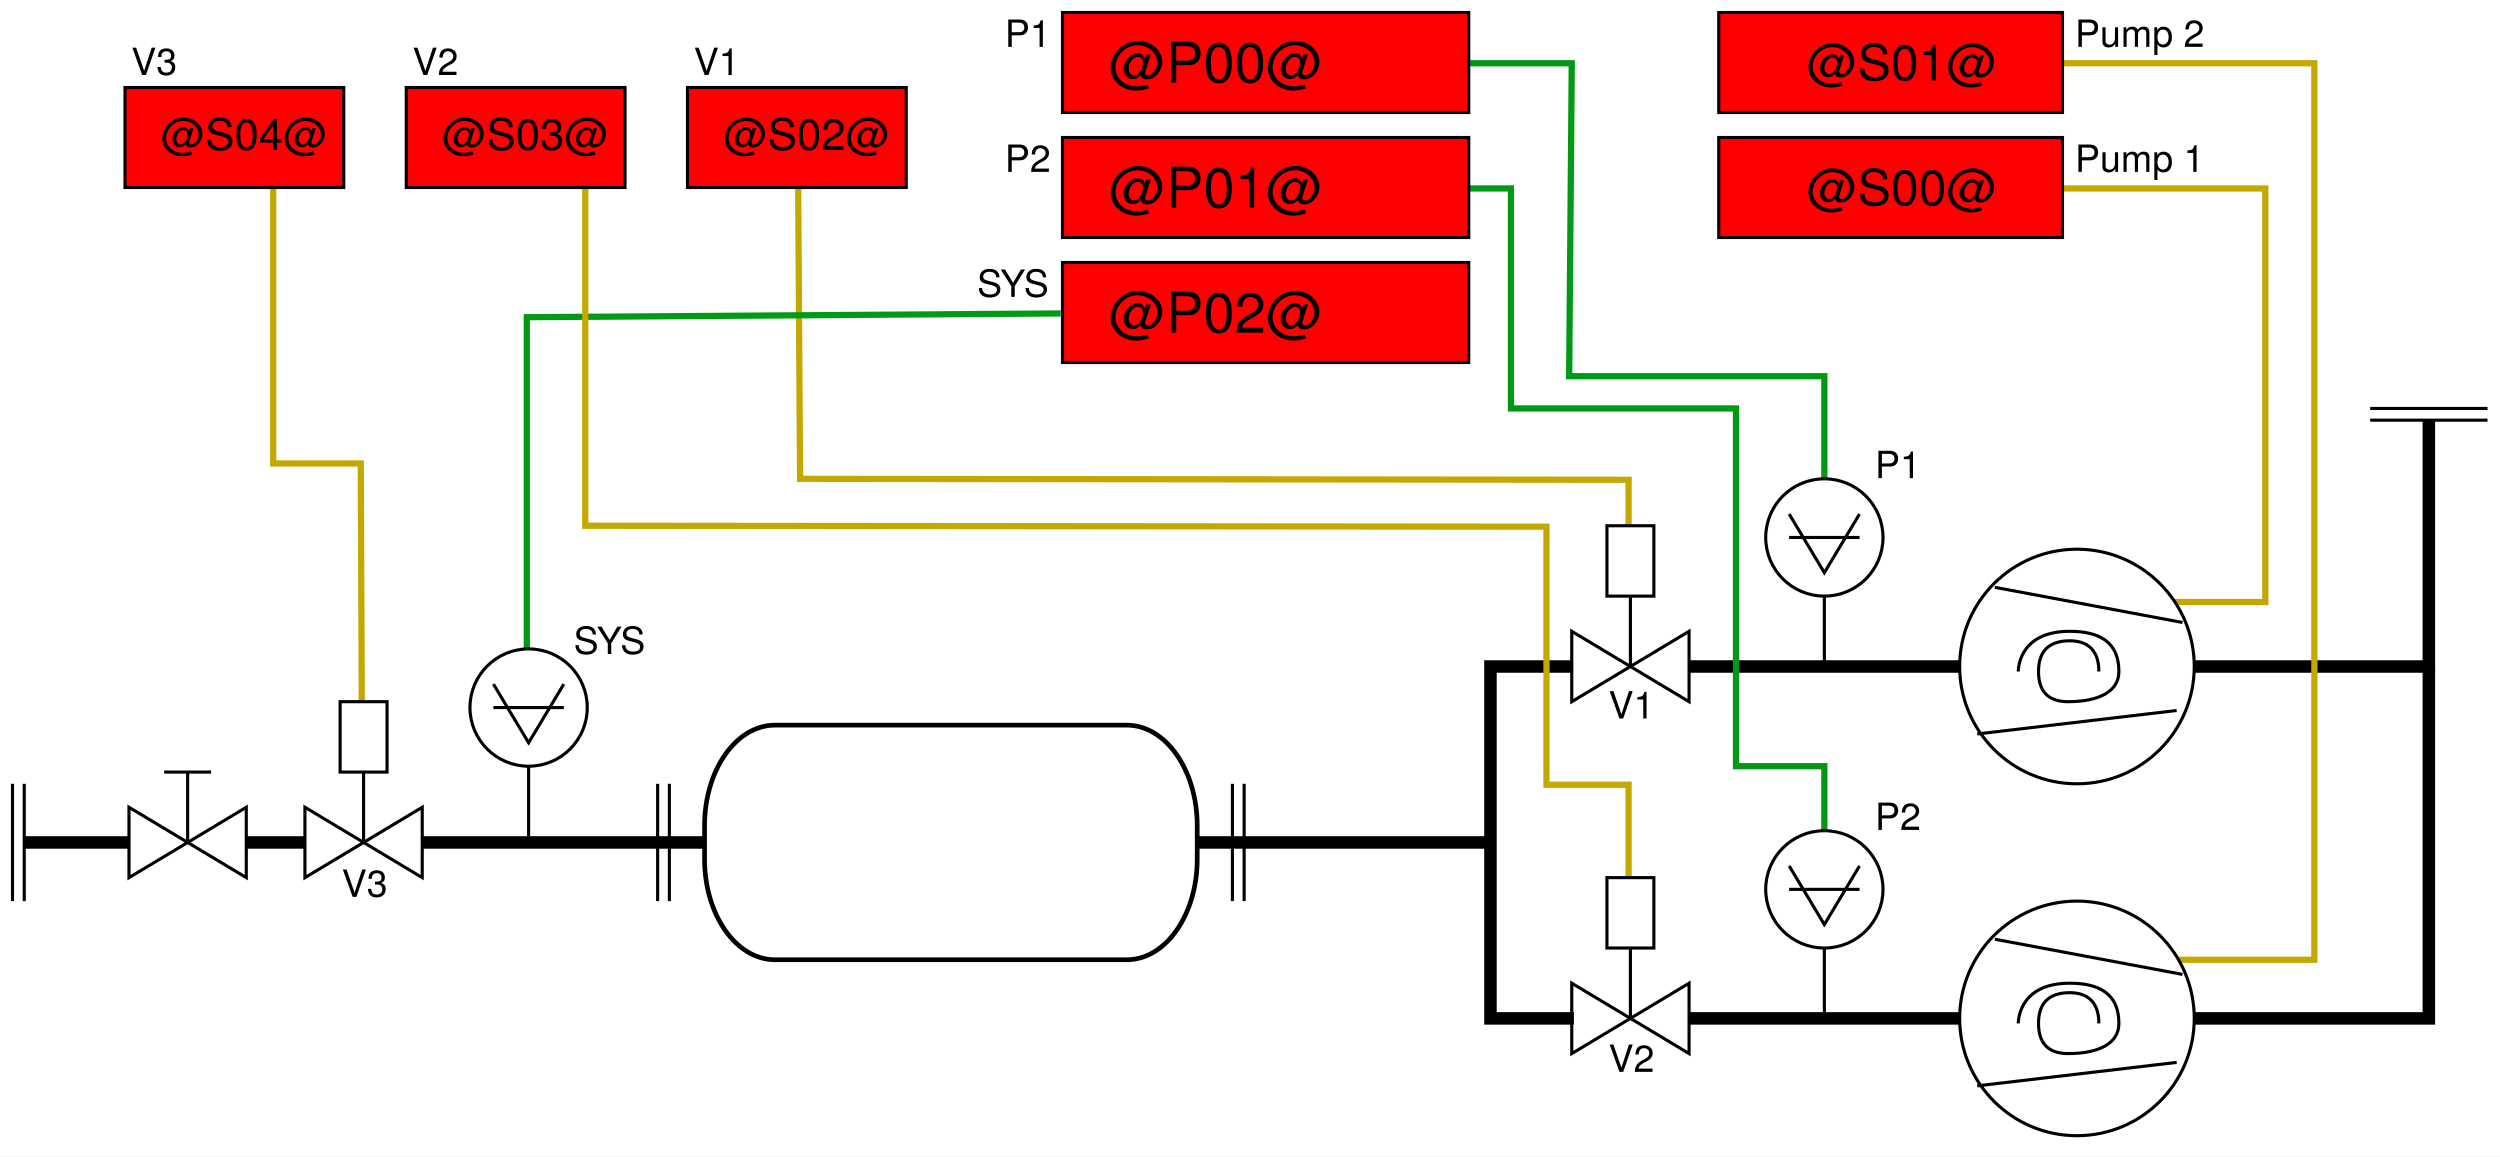
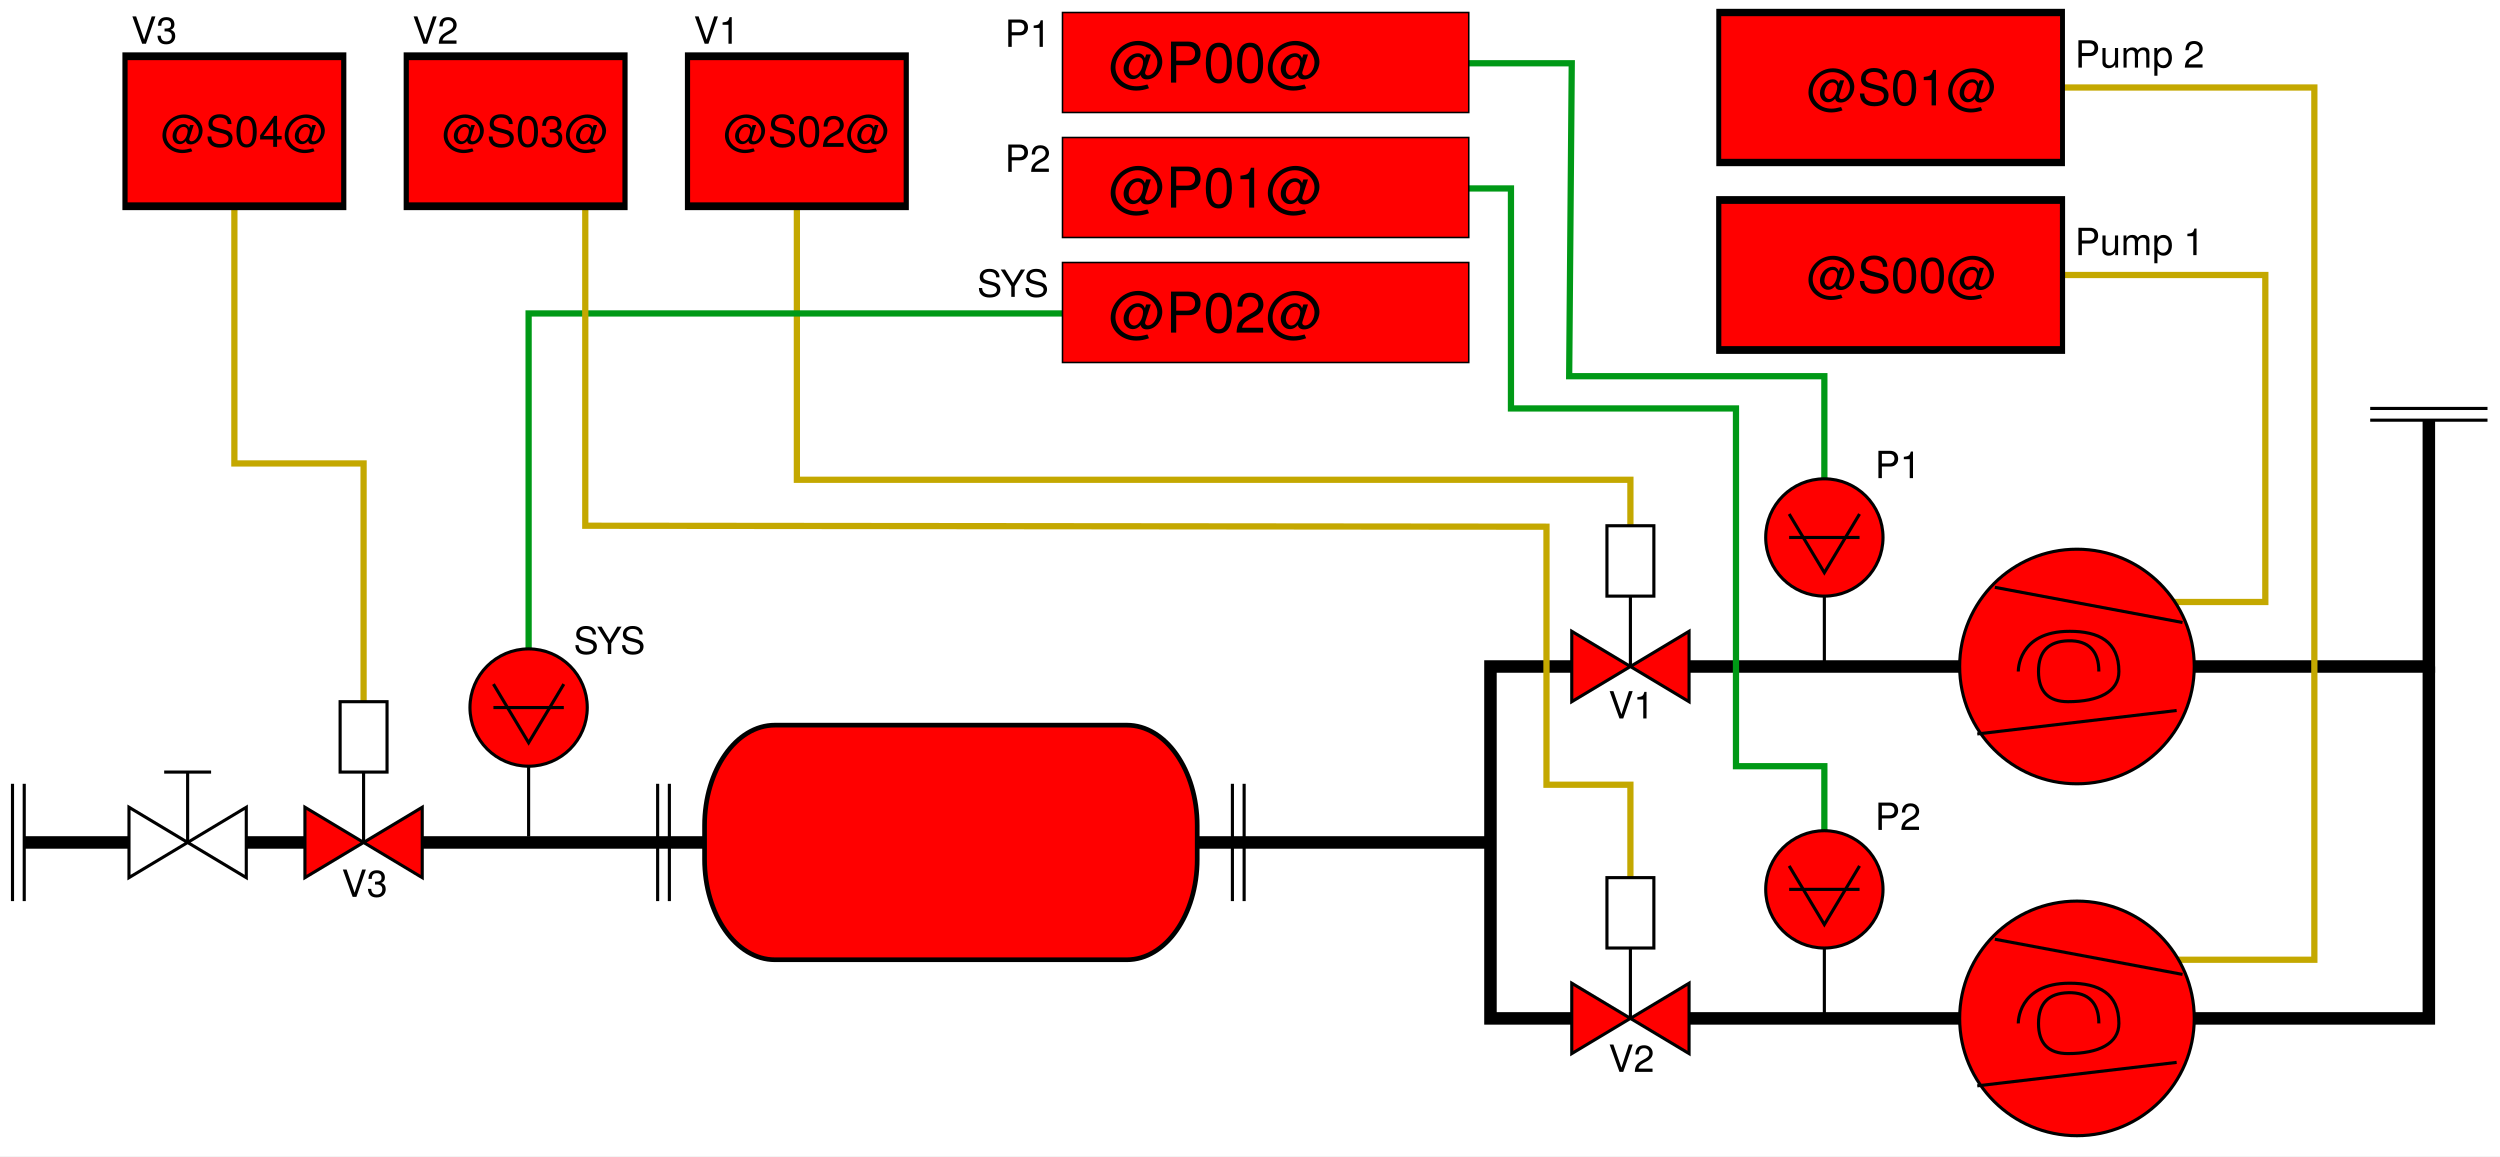
<svg xmlns="http://www.w3.org/2000/svg" width="100%" height="100%" viewBox="0 0 800 370" version="1.1" xml:space="preserve" style="fill-rule:evenodd;clip-rule:evenodd;">
  <rect id="Background" x="0" y="0" width="800" height="370" style="fill:white;" />
  <g id="Bild">
-     <path d="M521.149,168.541L521.149,153.527L256.02,153.223L255.42,60.303" style="fill-opacity:0;fill-rule:nonzero;stroke:rgb(196,168,0);stroke-width:2px;" />
-     <path d="M115.765,224.844L115.445,148.303L87.42,148.303L87.42,60.303" style="fill-opacity:0;fill-rule:nonzero;stroke:rgb(196,168,0);stroke-width:2px;" />
+     <path d="M521.73,168.238L521.73,153.527L255,153.527L255,66" style="fill-opacity:0;fill-rule:nonzero;stroke:rgb(196,168,0);stroke-width:2px;" />
+     <path d="M116.346,224.541L116.346,148.303L75,148.303L75,66" style="fill-opacity:0;fill-rule:nonzero;stroke:rgb(196,168,0);stroke-width:2px;" />
    <g>
      <path d="M702.161,213.28L777.232,213.28L777.232,134.456" style="fill-opacity:0;fill-rule:nonzero;" />
      <path d="M779.232,215.28L702.161,215.28L702.161,211.28L775.232,211.28L775.232,134.456L779.232,134.456L779.232,215.28Z" />
    </g>
    <g>
      <path d="M702.161,325.887L777.232,325.887L777.232,213.28" style="fill-opacity:0;fill-rule:nonzero;" />
      <path d="M779.232,327.887L702.161,327.887L702.161,323.887L775.232,323.887L775.232,213.28L779.232,213.28L779.232,327.887Z" />
    </g>
    <g>
      <path d="M627.09,213.28L540.497,213.28" style="fill-opacity:0;fill-rule:nonzero;" />
      <rect x="540.497" y="211.28" width="86.593" height="4" />
    </g>
    <g>
      <path d="M627.09,325.887L540.497,325.887" style="fill-opacity:0;fill-rule:nonzero;" />
      <rect x="540.497" y="323.887" width="86.593" height="4" />
    </g>
    <g>
-       <path d="M502.962,224.541L502.962,202.02L540.497,224.541L540.497,202.02L502.962,224.541Z" style="fill-opacity:0;fill-rule:nonzero;stroke:black;stroke-width:1px;" />
-       <path d="M529.237,190.759L521.73,190.759L521.73,213.28L521.73,190.759L514.223,190.759L514.223,168.238L529.237,168.238L529.237,190.759Z" style="fill-opacity:0;fill-rule:nonzero;stroke:black;stroke-width:1px;" />
-     </g>
-     <g>
      <path d="M476.948,269.584L383.109,269.584" style="fill-opacity:0;fill-rule:nonzero;" />
      <rect x="383.109" y="267.584" width="93.839" height="4" />
    </g>
-     <path d="M247.981,232.048L360.588,232.048C373.026,232.048 383.109,246.453 383.109,264.222L383.109,274.946C383.109,292.715 373.026,307.119 360.588,307.119L247.981,307.119C235.543,307.119 225.46,292.715 225.46,274.946L225.46,264.222C225.46,246.453 235.543,232.048 247.981,232.048Z" style="fill-opacity:0;fill-rule:nonzero;stroke:black;stroke-width:1.5px;" />
    <g>
      <path d="M503.375,213.28L476.948,213.28L476.948,325.887L503.635,325.887" style="fill-opacity:0;fill-rule:nonzero;" />
      <path d="M503.375,215.28L478.948,215.28L478.948,323.887L503.635,323.887L503.635,327.887L474.948,327.887L474.948,211.28L503.375,211.28L503.375,215.28Z" />
    </g>
    <g>
      <path d="M7.754,269.584L41.275,269.584" style="fill-opacity:0;fill-rule:nonzero;" />
      <rect x="7.754" y="267.584" width="33.521" height="4" />
    </g>
    <g>
      <path d="M135.114,269.584L225.46,269.584" style="fill-opacity:0;fill-rule:nonzero;" />
      <rect x="135.114" y="267.584" width="90.346" height="4" />
    </g>
    <path d="M398.123,250.816L398.123,288.352" style="fill-opacity:0;fill-rule:nonzero;stroke:black;stroke-width:1px;" />
    <path d="M394.37,250.816L394.37,288.352" style="fill-opacity:0;fill-rule:nonzero;stroke:black;stroke-width:1px;" />
    <path d="M214.199,250.816L214.199,288.352" style="fill-opacity:0;fill-rule:nonzero;stroke:black;stroke-width:1px;" />
    <path d="M210.445,250.816L210.445,288.352" style="fill-opacity:0;fill-rule:nonzero;stroke:black;stroke-width:1px;" />
    <path d="M7.754,250.816L7.754,288.352" style="fill-opacity:0;fill-rule:nonzero;stroke:black;stroke-width:1px;" />
    <path d="M4,250.816L4,288.352" style="fill-opacity:0;fill-rule:nonzero;stroke:black;stroke-width:1px;" />
    <path d="M169.156,245.186L169.156,267.707" style="fill-opacity:0;fill-rule:nonzero;stroke:black;stroke-width:1px;" />
-     <g>
-       <g>
-         <path d="M97.578,280.844L97.578,258.323L135.114,280.844L135.114,258.323L97.578,280.844Z" style="fill:white;fill-rule:nonzero;" />
-         <path d="M97.578,280.844L97.578,258.323L135.114,280.844L135.114,258.323L97.578,280.844Z" style="fill-opacity:0;fill-rule:nonzero;stroke:black;stroke-width:1px;" />
-       </g>
-       <path d="M123.853,247.062L116.346,247.062L116.346,269.584L116.346,247.062L108.839,247.062L108.839,224.541L123.853,224.541L123.853,247.062Z" style="fill-opacity:0;fill-rule:nonzero;stroke:black;stroke-width:1px;" />
-     </g>
    <path d="M758.464,130.702L796,130.702" style="fill-opacity:0;fill-rule:nonzero;stroke:black;stroke-width:1px;" />
    <path d="M758.464,134.456L796,134.456" style="fill-opacity:0;fill-rule:nonzero;stroke:black;stroke-width:1px;" />
    <g>
      <g>
        <path d="M41.275,280.844L41.275,258.323L78.81,280.844L78.81,258.323L41.275,280.844Z" style="fill:white;fill-rule:nonzero;" />
        <path d="M41.275,280.844L41.275,258.323L78.81,280.844L78.81,258.323L41.275,280.844Z" style="fill-opacity:0;fill-rule:nonzero;stroke:black;stroke-width:1px;" />
      </g>
      <path d="M67.55,247.062L60.042,247.062L60.042,269.584L60.042,247.062L52.535,247.062L67.55,247.062Z" style="fill-opacity:0;fill-rule:nonzero;stroke:black;stroke-width:1px;" />
    </g>
    <g>
      <path d="M78.81,269.584L97.578,269.584" style="fill-opacity:0;fill-rule:nonzero;" />
      <rect x="78.81" y="267.584" width="18.768" height="4" />
    </g>
-     <path d="M690.64,307.119L740.592,307.119L740.592,20.243L660,20.243" style="fill-opacity:0;fill-rule:nonzero;stroke:rgb(196,168,0);stroke-width:2px;" />
-     <path d="M675.625,192.636L724.902,192.636L724.902,60.303L660,60.303" style="fill-opacity:0;fill-rule:nonzero;stroke:rgb(196,168,0);stroke-width:2px;" />
+     <path d="M690.64,307.119L740.592,307.119L740.592,28L660,28" style="fill-opacity:0;fill-rule:nonzero;stroke:rgb(196,168,0);stroke-width:2px;" />
+     <path d="M675.625,192.636L724.902,192.636L724.902,88L660,88" style="fill-opacity:0;fill-rule:nonzero;stroke:rgb(196,168,0);stroke-width:2px;" />
    <path d="M583.794,153.224L583.794,120.38L502.132,120.38L502.962,20.243L470,20.243" style="fill-opacity:0;fill-rule:nonzero;stroke:rgb(0,153,22);stroke-width:2px;" />
    <path d="M583.794,265.83L583.794,245.186L555.512,245.186L555.512,130.702L483.506,130.702L483.506,60.303L470,60.303" style="fill-opacity:0;fill-rule:nonzero;stroke:rgb(0,153,22);stroke-width:2px;" />
-     <path d="M168.576,207.953L168.576,101.497L339.42,100.303" style="fill-opacity:0;fill-rule:nonzero;stroke:rgb(0,153,22);stroke-width:2px;" />
-     <path d="M521.149,280.844L521.149,251.119L494.874,251.119L494.874,168.541L187.287,168.238L187.287,60.303" style="fill-opacity:0;fill-rule:nonzero;stroke:rgb(196,168,0);stroke-width:2px;" />
-     <g>
-       <g>
-         <path d="M664.626,363.423C643.895,363.423 627.09,346.617 627.09,325.887C627.09,305.157 643.895,288.351 664.626,288.351C685.356,288.351 702.161,305.157 702.161,325.887C702.161,346.617 685.356,363.423 664.626,363.423Z" style="fill:white;fill-rule:nonzero;" />
-         <path d="M664.626,363.423C643.895,363.423 627.09,346.617 627.09,325.887C627.09,305.157 643.895,288.351 664.626,288.351C685.356,288.351 702.161,305.157 702.161,325.887C702.161,346.617 685.356,363.423 664.626,363.423Z" style="fill-opacity:0;fill-rule:nonzero;stroke:black;stroke-width:1px;" />
-       </g>
+     <path d="M169.157,207.65L169.157,100.303L340,100.303" style="fill-opacity:0;fill-rule:nonzero;stroke:rgb(0,153,22);stroke-width:2px;" />
+     <path d="M521.73,280.844L521.73,251.119L494.874,251.119L494.874,168.541L187.287,168.238L187.287,66" style="fill-opacity:0;fill-rule:nonzero;stroke:rgb(196,168,0);stroke-width:2px;" />
+     <path d="M583.794,190.759L583.794,213.28" style="fill-opacity:0;fill-rule:nonzero;stroke:black;stroke-width:1px;" />
+     <path d="M583.794,303.366L583.794,325.887" style="fill-opacity:0;fill-rule:nonzero;stroke:black;stroke-width:1px;" />
+     <g id="Vessel">
+       <path id="VesselBG" d="M247.981,232.048L360.588,232.048C373.026,232.048 383.109,246.453 383.109,264.222L383.109,274.946C383.109,292.715 373.026,307.119 360.588,307.119L247.981,307.119C235.543,307.119 225.46,292.715 225.46,274.946L225.46,264.222C225.46,246.453 235.543,232.048 247.981,232.048Z" style="fill:rgb(255,0,0);fill-rule:nonzero;" />
+       <path id="_-Curve-" d="M247.981,232.048L360.588,232.048C373.026,232.048 383.109,246.453 383.109,264.222L383.109,274.946C383.109,292.715 373.026,307.119 360.588,307.119L247.981,307.119C235.543,307.119 225.46,292.715 225.46,274.946L225.46,264.222C225.46,246.453 235.543,232.048 247.981,232.048Z" style="fill-opacity:0;fill-rule:nonzero;stroke:black;stroke-width:1.5px;" />
+     </g>
+     <g id="Pump2">
+       <path id="Pump2BG" d="M664.626,363.423C643.895,363.423 627.09,346.617 627.09,325.887C627.09,305.157 643.895,288.351 664.626,288.351C685.356,288.351 702.161,305.157 702.161,325.887C702.161,346.617 685.356,363.423 664.626,363.423Z" style="fill:rgb(255,0,0);fill-rule:nonzero;" />
+       <path d="M664.626,363.423C643.895,363.423 627.09,346.617 627.09,325.887C627.09,305.157 643.895,288.351 664.626,288.351C685.356,288.351 702.161,305.157 702.161,325.887C702.161,346.617 685.356,363.423 664.626,363.423Z" style="fill-opacity:0;fill-rule:nonzero;stroke:black;stroke-width:1px;" />
      <path d="M671.625,327.496C671.672,321.088 668.407,317.483 661.849,317.667C655.538,317.844 652.321,321.061 652.321,327.496C652.321,333.93 655.538,337.148 661.751,337.148C671.611,337.148 678.045,333.93 678.045,327.496C678.045,317.844 671.574,314.626 662.303,314.626C645.527,314.626 645.858,327.496 645.858,327.496" style="fill-opacity:0;fill-rule:nonzero;stroke:black;stroke-width:1px;" />
      <path d="M632.72,347.47L696.531,339.963" style="fill-opacity:0;fill-rule:nonzero;stroke:black;stroke-width:1px;" />
      <path d="M638.351,300.551L698.408,311.811" style="fill-opacity:0;fill-rule:nonzero;stroke:black;stroke-width:1px;" />
    </g>
-     <g>
-       <g>
-         <path d="M664.626,250.816C643.895,250.816 627.09,234.011 627.09,213.28C627.09,192.55 643.895,175.745 664.626,175.745C685.356,175.745 702.161,192.55 702.161,213.28C702.161,234.011 685.356,250.816 664.626,250.816Z" style="fill:white;fill-rule:nonzero;" />
-         <path d="M664.626,250.816C643.895,250.816 627.09,234.011 627.09,213.28C627.09,192.55 643.895,175.745 664.626,175.745C685.356,175.745 702.161,192.55 702.161,213.28C702.161,234.011 685.356,250.816 664.626,250.816Z" style="fill-opacity:0;fill-rule:nonzero;stroke:black;stroke-width:1px;" />
-       </g>
+     <g id="Pump1">
+       <path id="Pump1BG" d="M664.626,250.816C643.895,250.816 627.09,234.011 627.09,213.28C627.09,192.55 643.895,175.745 664.626,175.745C685.356,175.745 702.161,192.55 702.161,213.28C702.161,234.011 685.356,250.816 664.626,250.816Z" style="fill:rgb(255,0,0);fill-rule:nonzero;" />
+       <path d="M664.626,250.816C643.895,250.816 627.09,234.011 627.09,213.28C627.09,192.55 643.895,175.745 664.626,175.745C685.356,175.745 702.161,192.55 702.161,213.28C702.161,234.011 685.356,250.816 664.626,250.816Z" style="fill-opacity:0;fill-rule:nonzero;stroke:black;stroke-width:1px;" />
      <path d="M671.625,214.889C671.672,208.481 668.407,204.876 661.849,205.06C655.538,205.237 652.321,208.454 652.321,214.889C652.321,221.324 655.538,224.541 661.751,224.541C671.611,224.541 678.045,221.324 678.045,214.889C678.045,205.237 671.574,202.02 662.303,202.02C645.527,202.02 645.858,214.889 645.858,214.889" style="fill-opacity:0;fill-rule:nonzero;stroke:black;stroke-width:1px;" />
      <path d="M632.72,234.863L696.531,227.356" style="fill-opacity:0;fill-rule:nonzero;stroke:black;stroke-width:1px;" />
      <path d="M638.351,187.944L698.408,199.205" style="fill-opacity:0;fill-rule:nonzero;stroke:black;stroke-width:1px;" />
    </g>
    <g id="P01BOX">
      <rect id="P00BG" x="340" y="4" width="130" height="32" style="fill:rgb(255,0,0);fill-rule:nonzero;" />
-       <rect x="340" y="4" width="130" height="32" style="fill-opacity:0;fill-rule:nonzero;stroke:black;stroke-width:1px;" />
+       <rect x="340" y="4" width="130" height="32" style="fill-opacity:0;fill-rule:nonzero;stroke:black;stroke-width:0.5px;" />
    </g>
    <g id="P01BOX1">
      <rect id="P01BG" x="340" y="44" width="130" height="32" style="fill:rgb(255,0,0);fill-rule:nonzero;" />
-       <rect x="340" y="44" width="130" height="32" style="fill-opacity:0;fill-rule:nonzero;stroke:black;stroke-width:1px;" />
+       <rect x="340" y="44" width="130" height="32" style="fill-opacity:0;fill-rule:nonzero;stroke:black;stroke-width:0.5px;" />
    </g>
    <g id="P02BOX">
      <rect id="P02BG" x="340" y="84" width="130" height="32" style="fill:rgb(255,0,0);fill-rule:nonzero;" />
-       <rect x="340" y="84" width="130" height="32" style="fill-opacity:0;fill-rule:nonzero;stroke:black;stroke-width:1px;" />
-     </g>
-     <g id="S01BOX">
+       <rect x="340" y="84" width="130" height="32" style="fill-opacity:0;fill-rule:nonzero;stroke:black;stroke-width:0.5px;" />
+     </g>
+     <g id="S00BOX" transform="matrix(1,0,0,1.5,0,-2)">
+       <rect id="S00BG" x="550" y="44" width="110" height="32" style="fill:rgb(255,0,0);fill-rule:nonzero;" />
+       <rect x="550" y="44" width="110" height="32" style="fill-opacity:0;fill-rule:nonzero;stroke:black;stroke-width:1.66px;" />
+     </g>
+     <g id="S01BOX" transform="matrix(1,0,0,1.5,0,-2)">
      <rect id="S01BG" x="550" y="4" width="110" height="32" style="fill:rgb(255,0,0);fill-rule:nonzero;" />
-       <rect x="550" y="4" width="110" height="32" style="fill-opacity:0;fill-rule:nonzero;stroke:black;stroke-width:1px;" />
-     </g>
-     <g id="S00BOX">
-       <rect id="S00BG" x="550" y="44" width="110" height="32" style="fill:rgb(255,0,0);fill-rule:nonzero;" />
-       <rect x="550" y="44" width="110" height="32" style="fill-opacity:0;fill-rule:nonzero;stroke:black;stroke-width:1px;" />
-     </g>
-     <g id="S02BOX">
+       <rect x="550" y="4" width="110" height="32" style="fill-opacity:0;fill-rule:nonzero;stroke:black;stroke-width:1.57px;" />
+     </g>
+     <g id="S02BOX" transform="matrix(1,0,0,1.5,0,-24)">
      <rect id="S02BG" x="220" y="28" width="70" height="32" style="fill:rgb(255,0,0);fill-rule:nonzero;" />
-       <rect x="220" y="28" width="70" height="32" style="fill-opacity:0;fill-rule:nonzero;stroke:black;stroke-width:1px;" />
-     </g>
-     <g id="S03BOX">
+       <rect x="220" y="28" width="70" height="32" style="fill-opacity:0;fill-rule:nonzero;stroke:black;stroke-width:1.66px;" />
+     </g>
+     <g id="S03BOX" transform="matrix(1,0,0,1.5,0,-24)">
      <rect id="S03BG" x="130" y="28" width="70" height="32" style="fill:rgb(255,0,0);fill-rule:nonzero;" />
-       <rect x="130" y="28" width="70" height="32" style="fill-opacity:0;fill-rule:nonzero;stroke:black;stroke-width:1px;" />
-     </g>
-     <g id="S04BOX">
+       <rect x="130" y="28" width="70" height="32" style="fill-opacity:0;fill-rule:nonzero;stroke:black;stroke-width:1.66px;" />
+     </g>
+     <g id="S04BOX" transform="matrix(1,0,0,1.5,0,-24)">
      <rect id="S04BG" x="40" y="28" width="70" height="32" style="fill:rgb(255,0,0);fill-rule:nonzero;" />
-       <rect x="40" y="28" width="70" height="32" style="fill-opacity:0;fill-rule:nonzero;stroke:black;stroke-width:1px;" />
-     </g>
-     <g>
-       <path d="M583.794,190.759L583.794,213.28" style="fill-opacity:0;fill-rule:nonzero;stroke:black;stroke-width:1px;" />
-       <g>
-         <path d="M583.794,190.759C573.429,190.759 565.026,182.356 565.026,171.991C565.026,161.626 573.429,153.223 583.794,153.223C594.159,153.223 602.561,161.626 602.561,171.991C602.561,182.356 594.159,190.759 583.794,190.759Z" style="fill-opacity:0;fill-rule:nonzero;stroke:black;stroke-width:1px;" />
-         <path d="M572.533,171.991L595.054,171.991" style="fill-opacity:0;fill-rule:nonzero;stroke:black;stroke-width:1px;" />
-         <path d="M572.533,164.484L583.794,183.252L595.054,164.484" style="fill-opacity:0;fill-rule:nonzero;stroke:black;stroke-width:1px;" />
-       </g>
-     </g>
-     <g>
+       <rect x="40" y="28" width="70" height="32" style="fill-opacity:0;fill-rule:nonzero;stroke:black;stroke-width:1.66px;" />
+     </g>
+     <g id="P1Gauge">
+       <g id="P1GaugeBG" transform="matrix(0.996345,0,0,1.25641,411.562,-117.294)">
+         <ellipse cx="172.864" cy="230.248" rx="18.836" ry="14.938" style="fill:rgb(255,0,0);stroke:rgb(255,0,0);stroke-opacity:0;stroke-width:0.44px;stroke-linecap:round;stroke-linejoin:round;stroke-miterlimit:1.5;" />
+       </g>
+       <path d="M583.794,190.759C573.429,190.759 565.026,182.356 565.026,171.991C565.026,161.626 573.429,153.223 583.794,153.223C594.159,153.223 602.561,161.626 602.561,171.991C602.561,182.356 594.159,190.759 583.794,190.759Z" style="fill-opacity:0;fill-rule:nonzero;stroke:black;stroke-width:1px;" />
+       <path d="M572.533,171.991L595.054,171.991" style="fill-opacity:0;fill-rule:nonzero;stroke:black;stroke-width:1px;" />
+       <path d="M572.533,164.484L583.794,183.252L595.054,164.484" style="fill-opacity:0;fill-rule:nonzero;stroke:black;stroke-width:1px;" />
+     </g>
+     <g id="P2Gauge">
+       <g id="P2GaugeBG" transform="matrix(0.996345,0,0,1.25641,411.562,-4.68716)">
+         <ellipse cx="172.864" cy="230.248" rx="18.836" ry="14.938" style="fill:rgb(255,0,0);stroke:rgb(255,0,0);stroke-opacity:0;stroke-width:0.44px;stroke-linecap:round;stroke-linejoin:round;stroke-miterlimit:1.5;" />
+       </g>
+       <path d="M583.794,303.366C573.429,303.366 565.026,294.963 565.026,284.598C565.026,274.233 573.429,265.83 583.794,265.83C594.159,265.83 602.561,274.233 602.561,284.598C602.561,294.963 594.159,303.366 583.794,303.366Z" style="fill-opacity:0;fill-rule:nonzero;stroke:black;stroke-width:1px;" />
+       <path d="M572.533,284.598L595.054,284.598" style="fill-opacity:0;fill-rule:nonzero;stroke:black;stroke-width:1px;" />
+       <path d="M572.533,277.091L583.794,295.859L595.054,277.091" style="fill-opacity:0;fill-rule:nonzero;stroke:black;stroke-width:1px;" />
+     </g>
+     <g id="SYSGauge">
+       <g id="SYSGaugeBG" transform="matrix(0.996345,0,0,1.25641,-3.07529,-62.8672)">
+         <ellipse cx="172.864" cy="230.248" rx="18.836" ry="14.938" style="fill:rgb(255,0,0);stroke:rgb(255,0,0);stroke-opacity:0;stroke-width:0.44px;stroke-linecap:round;stroke-linejoin:round;stroke-miterlimit:1.5;" />
+       </g>
      <path d="M169.156,245.186C158.791,245.186 150.389,236.783 150.389,226.418C150.389,216.053 158.791,207.65 169.156,207.65C179.522,207.65 187.924,216.053 187.924,226.418C187.924,236.783 179.522,245.186 169.156,245.186Z" style="fill-opacity:0;fill-rule:nonzero;stroke:black;stroke-width:1px;" />
      <path d="M157.896,226.418L180.417,226.418" style="fill-opacity:0;fill-rule:nonzero;stroke:black;stroke-width:1px;" />
      <path d="M157.896,218.911L169.156,237.679L180.417,218.911" style="fill-opacity:0;fill-rule:nonzero;stroke:black;stroke-width:1px;" />
    </g>
-     <g transform="matrix(1,0,0,1,514.728,229.918)">
-       <g>
-         <text x="0px" y="0px" style="font-family:'HelveticaNeue', 'Helvetica Neue';font-size:12px;">V1</text>
-       </g>
-     </g>
-     <g transform="matrix(1,0,0,1,514.728,343)">
-       <g>
-         <text x="0px" y="0px" style="font-family:'HelveticaNeue', 'Helvetica Neue';font-size:12px;">V2</text>
-       </g>
-     </g>
-     <g>
+     <g id="Valve1">
+       <g id="Valve1BG" transform="matrix(1,0,0,1,405.383,-56.303)">
+         <path d="M97.578,280.844L97.578,258.323L135.114,280.844L135.114,258.323L97.578,280.844Z" style="fill:rgb(255,0,0);fill-rule:nonzero;" />
+       </g>
+       <path d="M502.962,224.541L502.962,202.02L540.497,224.541L540.497,202.02L502.962,224.541Z" style="fill-opacity:0;fill-rule:nonzero;stroke:black;stroke-width:1px;" />
+       <path d="M529.237,190.759L521.73,190.759L521.73,213.28L521.73,190.759L514.223,190.759L514.223,168.238L529.237,168.238L529.237,190.759Z" style="fill-opacity:0;fill-rule:nonzero;stroke:black;stroke-width:1px;" />
+     </g>
+     <g id="Valve2">
+       <g id="Valve2BG" transform="matrix(1,0,0,1,405.383,56.303)">
+         <path d="M97.578,280.844L97.578,258.323L135.114,280.844L135.114,258.323L97.578,280.844Z" style="fill:rgb(255,0,0);fill-rule:nonzero;" />
+       </g>
      <path d="M502.962,337.148L502.962,314.626L540.497,337.148L540.497,314.626L502.962,337.148Z" style="fill-opacity:0;fill-rule:nonzero;stroke:black;stroke-width:1px;" />
      <path d="M529.237,303.366L521.73,303.366L521.73,325.887L521.73,303.366L514.223,303.366L514.223,280.844L529.237,280.844L529.237,303.366Z" style="fill-opacity:0;fill-rule:nonzero;stroke:black;stroke-width:1px;" />
    </g>
-     <g>
-       <path d="M583.794,303.366L583.794,325.887" style="fill-opacity:0;fill-rule:nonzero;stroke:black;stroke-width:1px;" />
-       <g>
-         <path d="M583.794,303.366C573.429,303.366 565.026,294.963 565.026,284.598C565.026,274.233 573.429,265.83 583.794,265.83C594.159,265.83 602.561,274.233 602.561,284.598C602.561,294.963 594.159,303.366 583.794,303.366Z" style="fill-opacity:0;fill-rule:nonzero;stroke:black;stroke-width:1px;" />
-         <path d="M572.533,284.598L595.054,284.598" style="fill-opacity:0;fill-rule:nonzero;stroke:black;stroke-width:1px;" />
-         <path d="M572.533,277.091L583.794,295.859L595.054,277.091" style="fill-opacity:0;fill-rule:nonzero;stroke:black;stroke-width:1px;" />
+     <g id="Valve3">
+       <path id="Valve3BG" d="M97.578,280.844L97.578,258.323L135.114,280.844L135.114,258.323L97.578,280.844Z" style="fill:rgb(255,0,0);fill-rule:nonzero;" />
+       <path d="M97.578,280.844L97.578,258.323L135.114,280.844L135.114,258.323L97.578,280.844Z" style="fill-opacity:0;fill-rule:nonzero;stroke:black;stroke-width:1px;" />
+       <path d="M123.853,247.062L116.346,247.062L116.346,269.584L116.346,247.062L108.839,247.062L108.839,224.541L123.853,224.541L123.853,247.062Z" style="fill-opacity:0;fill-rule:nonzero;stroke:black;stroke-width:1px;" />
+     </g>
+     <g transform="matrix(1,0,0,1,514.728,229.918)">
+       <g>
+         <text x="0px" y="0px" style="font-family:'HelveticaNeue', 'Helvetica Neue';font-size:12px;">V1</text>
+       </g>
+     </g>
+     <g transform="matrix(1,0,0,1,514.728,343)">
+       <g>
+         <text x="0px" y="0px" style="font-family:'HelveticaNeue', 'Helvetica Neue';font-size:12px;">V2</text>
      </g>
    </g>
    <g transform="matrix(1,0,0,1,109.344,287)">
      <g>
        <text x="0px" y="0px" style="font-family:'HelveticaNeue', 'Helvetica Neue';font-size:12px;">V3</text>
      </g>
    </g>
    <g transform="matrix(1,0,0,1,600,153)">
      <g>
        <text x="0px" y="0px" style="font-family:'HelveticaNeue', 'Helvetica Neue';font-size:12px;">P1</text>
      </g>
    </g>
    <g transform="matrix(1,0,0,1,600,265.584)">
      <g>
        <text x="0px" y="0px" style="font-family:'HelveticaNeue', 'Helvetica Neue';font-size:12px;">P2</text>
      </g>
    </g>
    <g transform="matrix(1,0,0,1,183.552,209.28)">
      <g>
        <text x="0px" y="0px" style="font-family:'HelveticaNeue', 'Helvetica Neue';font-size:12px;">SYS</text>
      </g>
    </g>
-     <g transform="matrix(1,0,0,1,664,55)">
+     <g transform="matrix(1,0,0,1,664,81.636)">
      <g>
        <text x="0px" y="0px" style="font-family:'HelveticaNeue', 'Helvetica Neue';font-size:12px;">Pump 1</text>
      </g>
    </g>
-     <g transform="matrix(1,0,0,1,664,15)">
+     <g transform="matrix(1,0,0,1,664,21.636)">
      <g>
        <text x="0px" y="0px" style="font-family:'HelveticaNeue', 'Helvetica Neue';font-size:12px;">Pump 2</text>
      </g>
    </g>
    <g transform="matrix(1,0,0,1,321.552,15)">
      <g>
        <text x="0px" y="0px" style="font-family:'HelveticaNeue', 'Helvetica Neue';font-size:12px;">P1</text>
      </g>
    </g>
    <g transform="matrix(1,0,0,1,321.552,55)">
      <g>
        <text x="0px" y="0px" style="font-family:'HelveticaNeue', 'Helvetica Neue';font-size:12px;">P2</text>
      </g>
    </g>
    <g transform="matrix(1,0,0,1,312.672,95)">
      <g>
        <text x="0px" y="0px" style="font-family:'HelveticaNeue', 'Helvetica Neue';font-size:12px;">SYS</text>
      </g>
    </g>
-     <g transform="matrix(1,0,0,1,41.998,24)">
+     <g transform="matrix(1,0,0,1,41.998,14)">
      <g>
        <text x="0px" y="0px" style="font-family:'HelveticaNeue', 'Helvetica Neue';font-size:12px;">V3</text>
      </g>
    </g>
-     <g transform="matrix(1,0,0,1,131.998,24)">
+     <g transform="matrix(1,0,0,1,131.998,14)">
      <g>
        <text x="0px" y="0px" style="font-family:'HelveticaNeue', 'Helvetica Neue';font-size:12px;">V2</text>
      </g>
    </g>
-     <g transform="matrix(1,0,0,1,221.998,24)">
+     <g transform="matrix(1,0,0,1,221.998,14)">
      <g>
        <text x="0px" y="0px" style="font-family:'HelveticaNeue', 'Helvetica Neue';font-size:12px;">V1</text>
      </g>
+     </g>
+   </g>
+   <g id="Text">
+     <g transform="matrix(1,0,0,1,51.515,47.005)">
+       <text x="0px" y="0px" style="font-family:'HelveticaNeue', 'Helvetica Neue';font-size:14px;">@S04@</text>
+     </g>
+     <g transform="matrix(1,0,0,1,141.515,47.005)">
+       <text x="0px" y="0px" style="font-family:'HelveticaNeue', 'Helvetica Neue';font-size:14px;">@S03@</text>
+     </g>
+     <g transform="matrix(1,0,0,1,231.515,47.005)">
+       <text x="0px" y="0px" style="font-family:'HelveticaNeue', 'Helvetica Neue';font-size:14px;">@S02@</text>
+     </g>
+     <g transform="matrix(1,0,0,1,581.52,33.72)">
+       <text x="-3.36px" y="0px" style="font-family:'HelveticaNeue', 'Helvetica Neue';font-size:16px;">@S01@</text>
+     </g>
+     <g transform="matrix(1,0,0,1,578.16,93.72)">
+       <text x="0px" y="0px" style="font-family:'HelveticaNeue', 'Helvetica Neue';font-size:16px;">@S00@</text>
+     </g>
+     <g transform="matrix(1,0,0,1,354.805,26.435)">
+       <text x="0px" y="0px" style="font-family:'HelveticaNeue', 'Helvetica Neue';font-size:18px;">@P00@</text>
+     </g>
+     <g transform="matrix(1,0,0,1,354.805,66.435)">
+       <text x="0px" y="0px" style="font-family:'HelveticaNeue', 'Helvetica Neue';font-size:18px;">@P01@</text>
+     </g>
+     <g transform="matrix(1,0,0,1,354.805,106.435)">
+       <text x="0px" y="0px" style="font-family:'HelveticaNeue', 'Helvetica Neue';font-size:18px;">@P02@</text>
    </g>
  </g>
  <g id="Buttons">
-     <g id="ButtonS5_2" transform="matrix(1.25393,0,0,1.60714,572.067,273.571)">
-       <rect x="38.226" y="4" width="71.774" height="56" style="fill:none;" />
-     </g>
-     <g id="ButtonS5_1" transform="matrix(1.53259,0,0,0.571429,491.416,41.7143)">
-       <rect x="38.226" y="4" width="71.774" height="56" style="fill:none;" />
-     </g>
-     <g id="ButtonS4_2" transform="matrix(1.25393,0,0,1.60714,572.067,161.571)">
-       <rect x="38.226" y="4" width="71.774" height="56" style="fill:none;" />
-     </g>
-     <g id="ButtonS4_1" transform="matrix(1.53259,0,0,0.571429,491.416,1.71429)">
-       <rect x="38.226" y="4" width="71.774" height="56" style="fill:none;" />
-     </g>
-     <g id="ButtonS3_2" transform="matrix(0.69663,0,0,1.42857,64.3707,209.286)">
-       <rect x="38.226" y="4" width="71.774" height="56" style="fill:none;" />
-     </g>
-     <g id="ButtonS3_1" transform="matrix(0.975282,0,0,0.893689,2.71896,6.37863)">
-       <rect x="38.226" y="4" width="71.774" height="56" style="fill:none;" />
-     </g>
-     <g id="ButtonS2_2" transform="matrix(0.69663,0,0,1.42857,469.371,264.286)">
-       <rect x="38.226" y="4" width="71.774" height="56" style="fill:none;" />
-     </g>
-     <g id="ButtonS2_1" transform="matrix(0.975282,0,0,0.893689,92.684,6.37863)">
-       <rect x="38.226" y="4" width="71.774" height="56" style="fill:none;" />
-     </g>
-     <g id="ButtonS1_2" transform="matrix(0.69663,0,0,1.42857,469.371,149.286)">
-       <rect x="38.226" y="4" width="71.774" height="56" style="fill:none;" />
-     </g>
-     <g id="ButtonS1_1" transform="matrix(0.975282,0,0,0.893689,182.673,6.37863)">
-       <rect x="38.226" y="4" width="71.774" height="56" style="fill:none;" />
-     </g>
-   </g>
-   <g id="Text">
-     <g transform="matrix(1,0,0,1,51.48,48)">
-       <text x="0px" y="0px" style="font-family:'HelveticaNeue', 'Helvetica Neue';font-size:14px;">@S04@</text>
-     </g>
-     <g transform="matrix(1,0,0,1,141.48,48)">
-       <text x="0px" y="0px" style="font-family:'HelveticaNeue', 'Helvetica Neue';font-size:14px;">@S03@</text>
-     </g>
-     <g transform="matrix(1,0,0,1,231.48,48)">
-       <text x="0px" y="0px" style="font-family:'HelveticaNeue', 'Helvetica Neue';font-size:14px;">@S02@</text>
-     </g>
-     <g transform="matrix(1,0,0,1,581.52,25.72)">
-       <text x="-3.36px" y="0px" style="font-family:'HelveticaNeue', 'Helvetica Neue';font-size:16px;">@S01@</text>
-     </g>
-     <g transform="matrix(1,0,0,1,578.16,65.72)">
-       <text x="0px" y="0px" style="font-family:'HelveticaNeue', 'Helvetica Neue';font-size:16px;">@S00@</text>
-     </g>
-     <g transform="matrix(1,0,0,1,354.805,26.435)">
-       <text x="0px" y="0px" style="font-family:'HelveticaNeue', 'Helvetica Neue';font-size:18px;">@P00@</text>
-     </g>
-     <g transform="matrix(1,0,0,1,354.805,66.435)">
-       <text x="0px" y="0px" style="font-family:'HelveticaNeue', 'Helvetica Neue';font-size:18px;">@P01@</text>
-     </g>
-     <g transform="matrix(1,0,0,1,354.805,106.435)">
-       <text x="0px" y="0px" style="font-family:'HelveticaNeue', 'Helvetica Neue';font-size:18px;">@P02@</text>
+     <g id="button_0_0" transform="matrix(1,0,0,1,0,60)">
+       <rect x="550" y="4" width="110" height="48" style="fill:none;" />
+     </g>
+     <g id="button_0_1" transform="matrix(0.682464,0,0,1.56398,251.735,169.489)">
+       <rect x="550" y="4" width="110" height="48" style="fill:none;" />
+     </g>
+     <rect id="button_1_0" x="550" y="4" width="110" height="48" style="fill:none;" />
+     <g id="button_1_1" transform="matrix(0.682464,0,0,1.564,251.735,282.095)">
+       <rect x="550" y="4" width="110" height="48" style="fill:none;" />
+     </g>
+     <g id="button_2_0" transform="matrix(0.636364,0,0,1,-130,14)">
+       <rect x="550" y="4" width="110" height="48" style="fill:none;" />
+     </g>
+     <g id="button_2_1" transform="matrix(0.454545,0,0,1.45833,246,154.167)">
+       <rect x="550" y="4" width="110" height="48" style="fill:none;" />
+     </g>
+     <g id="button_3_0" transform="matrix(0.636364,0,0,1,-220,14)">
+       <rect x="550" y="4" width="110" height="48" style="fill:none;" />
+     </g>
+     <g id="button_3_1" transform="matrix(0.454545,0,0,1.45833,246,264.167)">
+       <rect x="550" y="4" width="110" height="48" style="fill:none;" />
+     </g>
+     <g id="button_4_0" transform="matrix(0.636364,0,0,1,-310,14)">
+       <rect x="550" y="4" width="110" height="48" style="fill:none;" />
+     </g>
+     <g id="button_4_1" transform="matrix(0.454545,0,0,1.45833,-158,214.167)">
+       <rect x="550" y="4" width="110" height="48" style="fill:none;" />
    </g>
  </g>
</svg>
